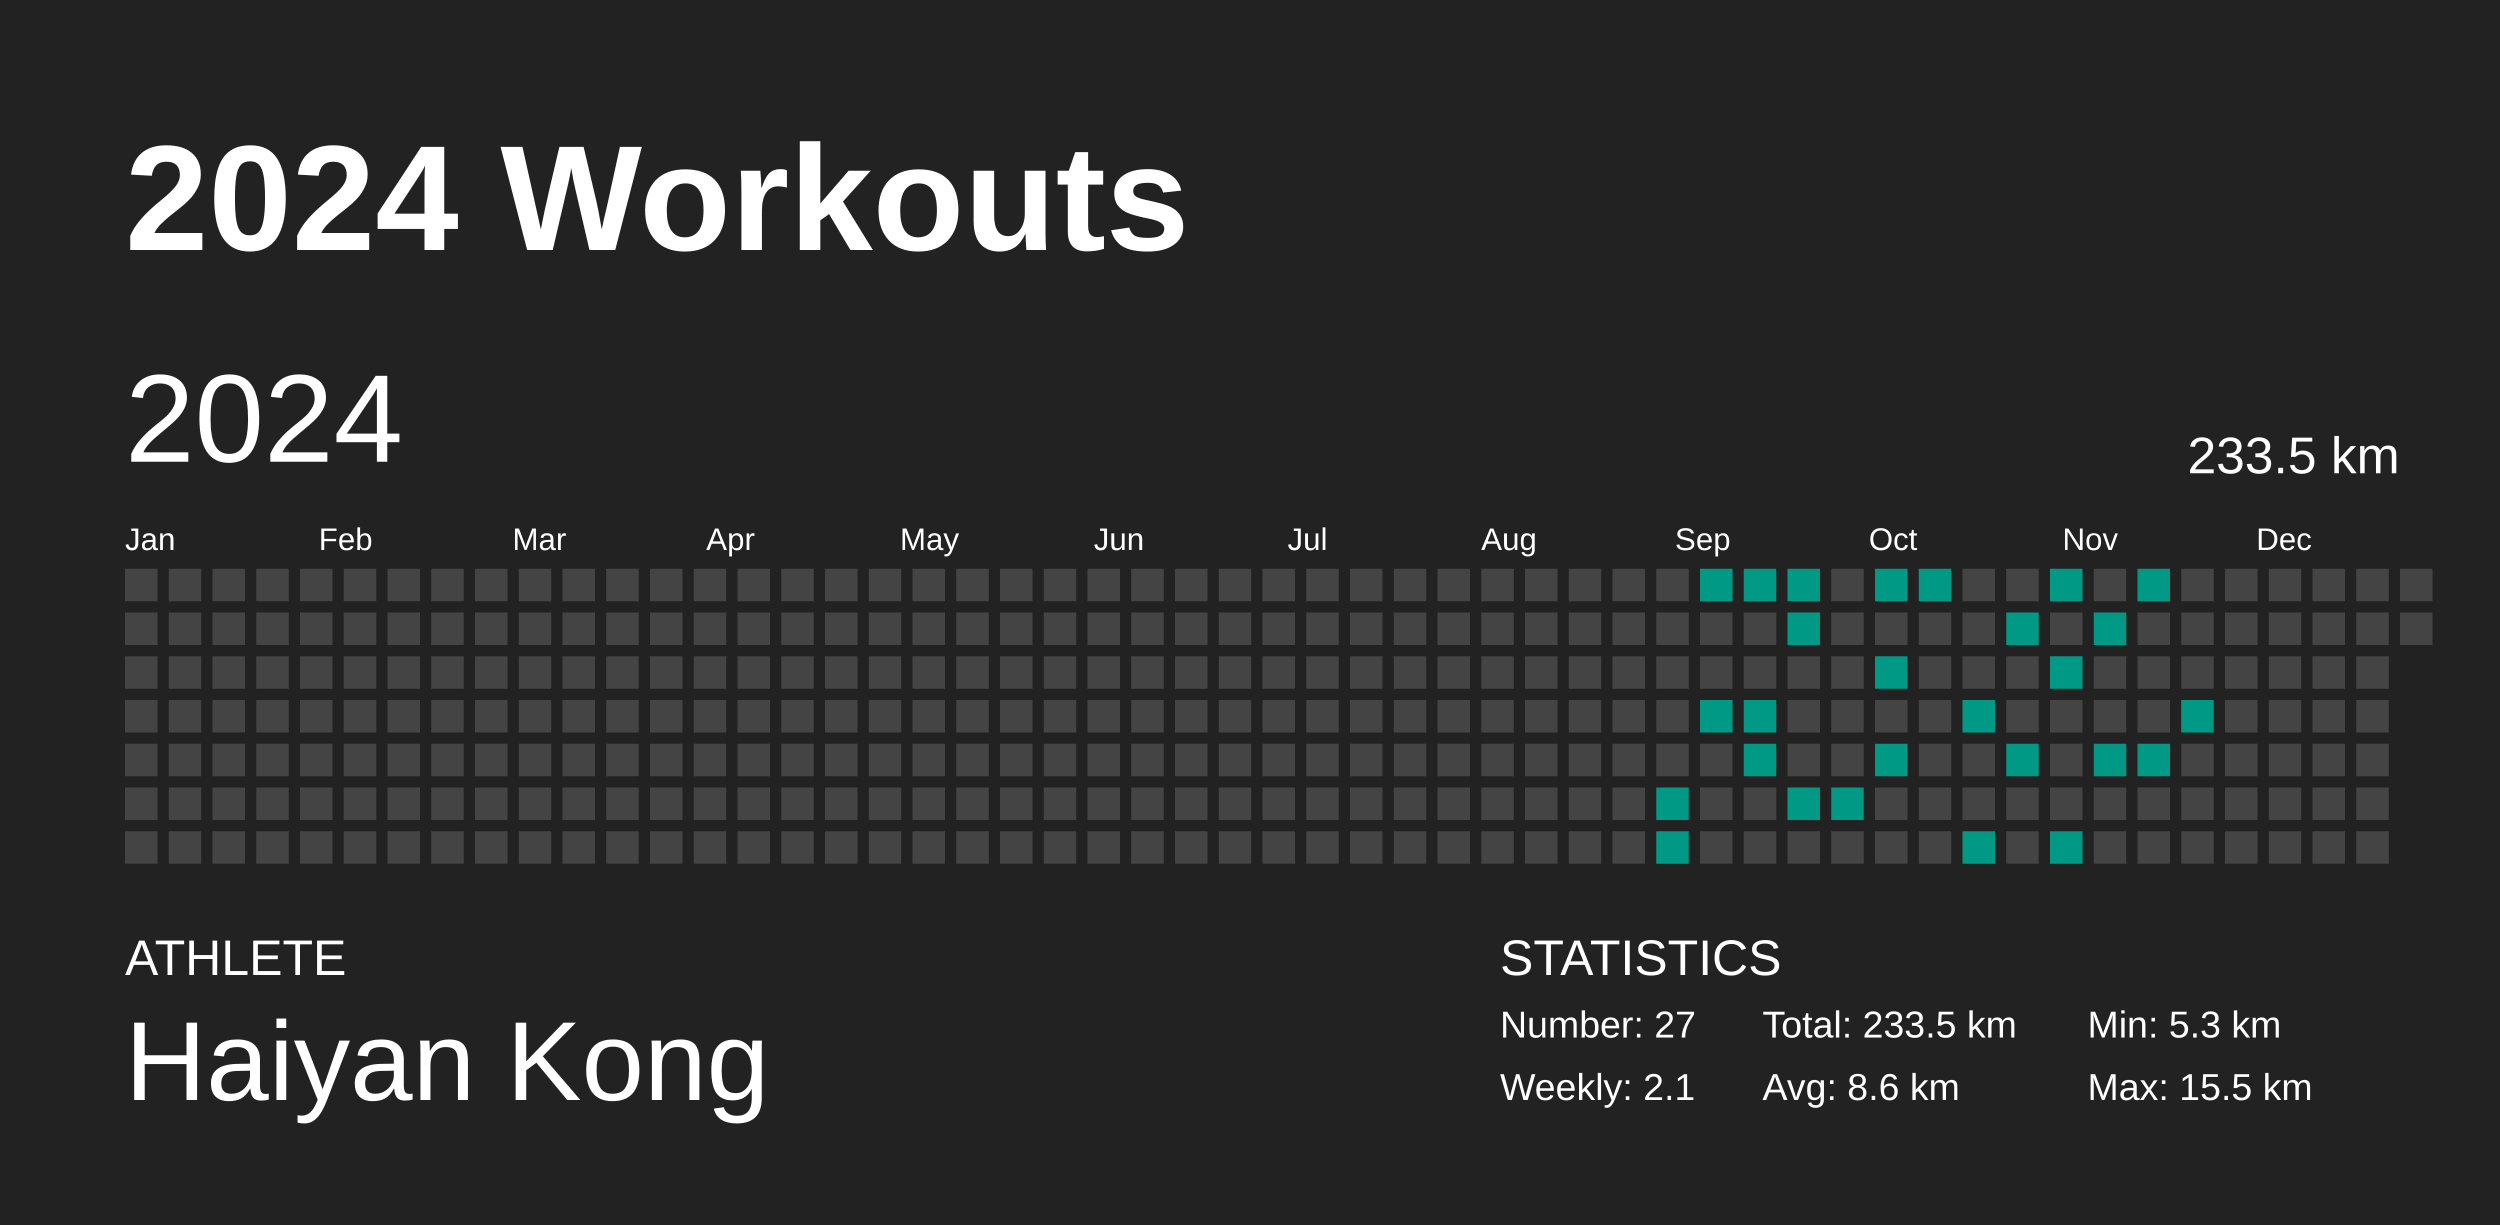
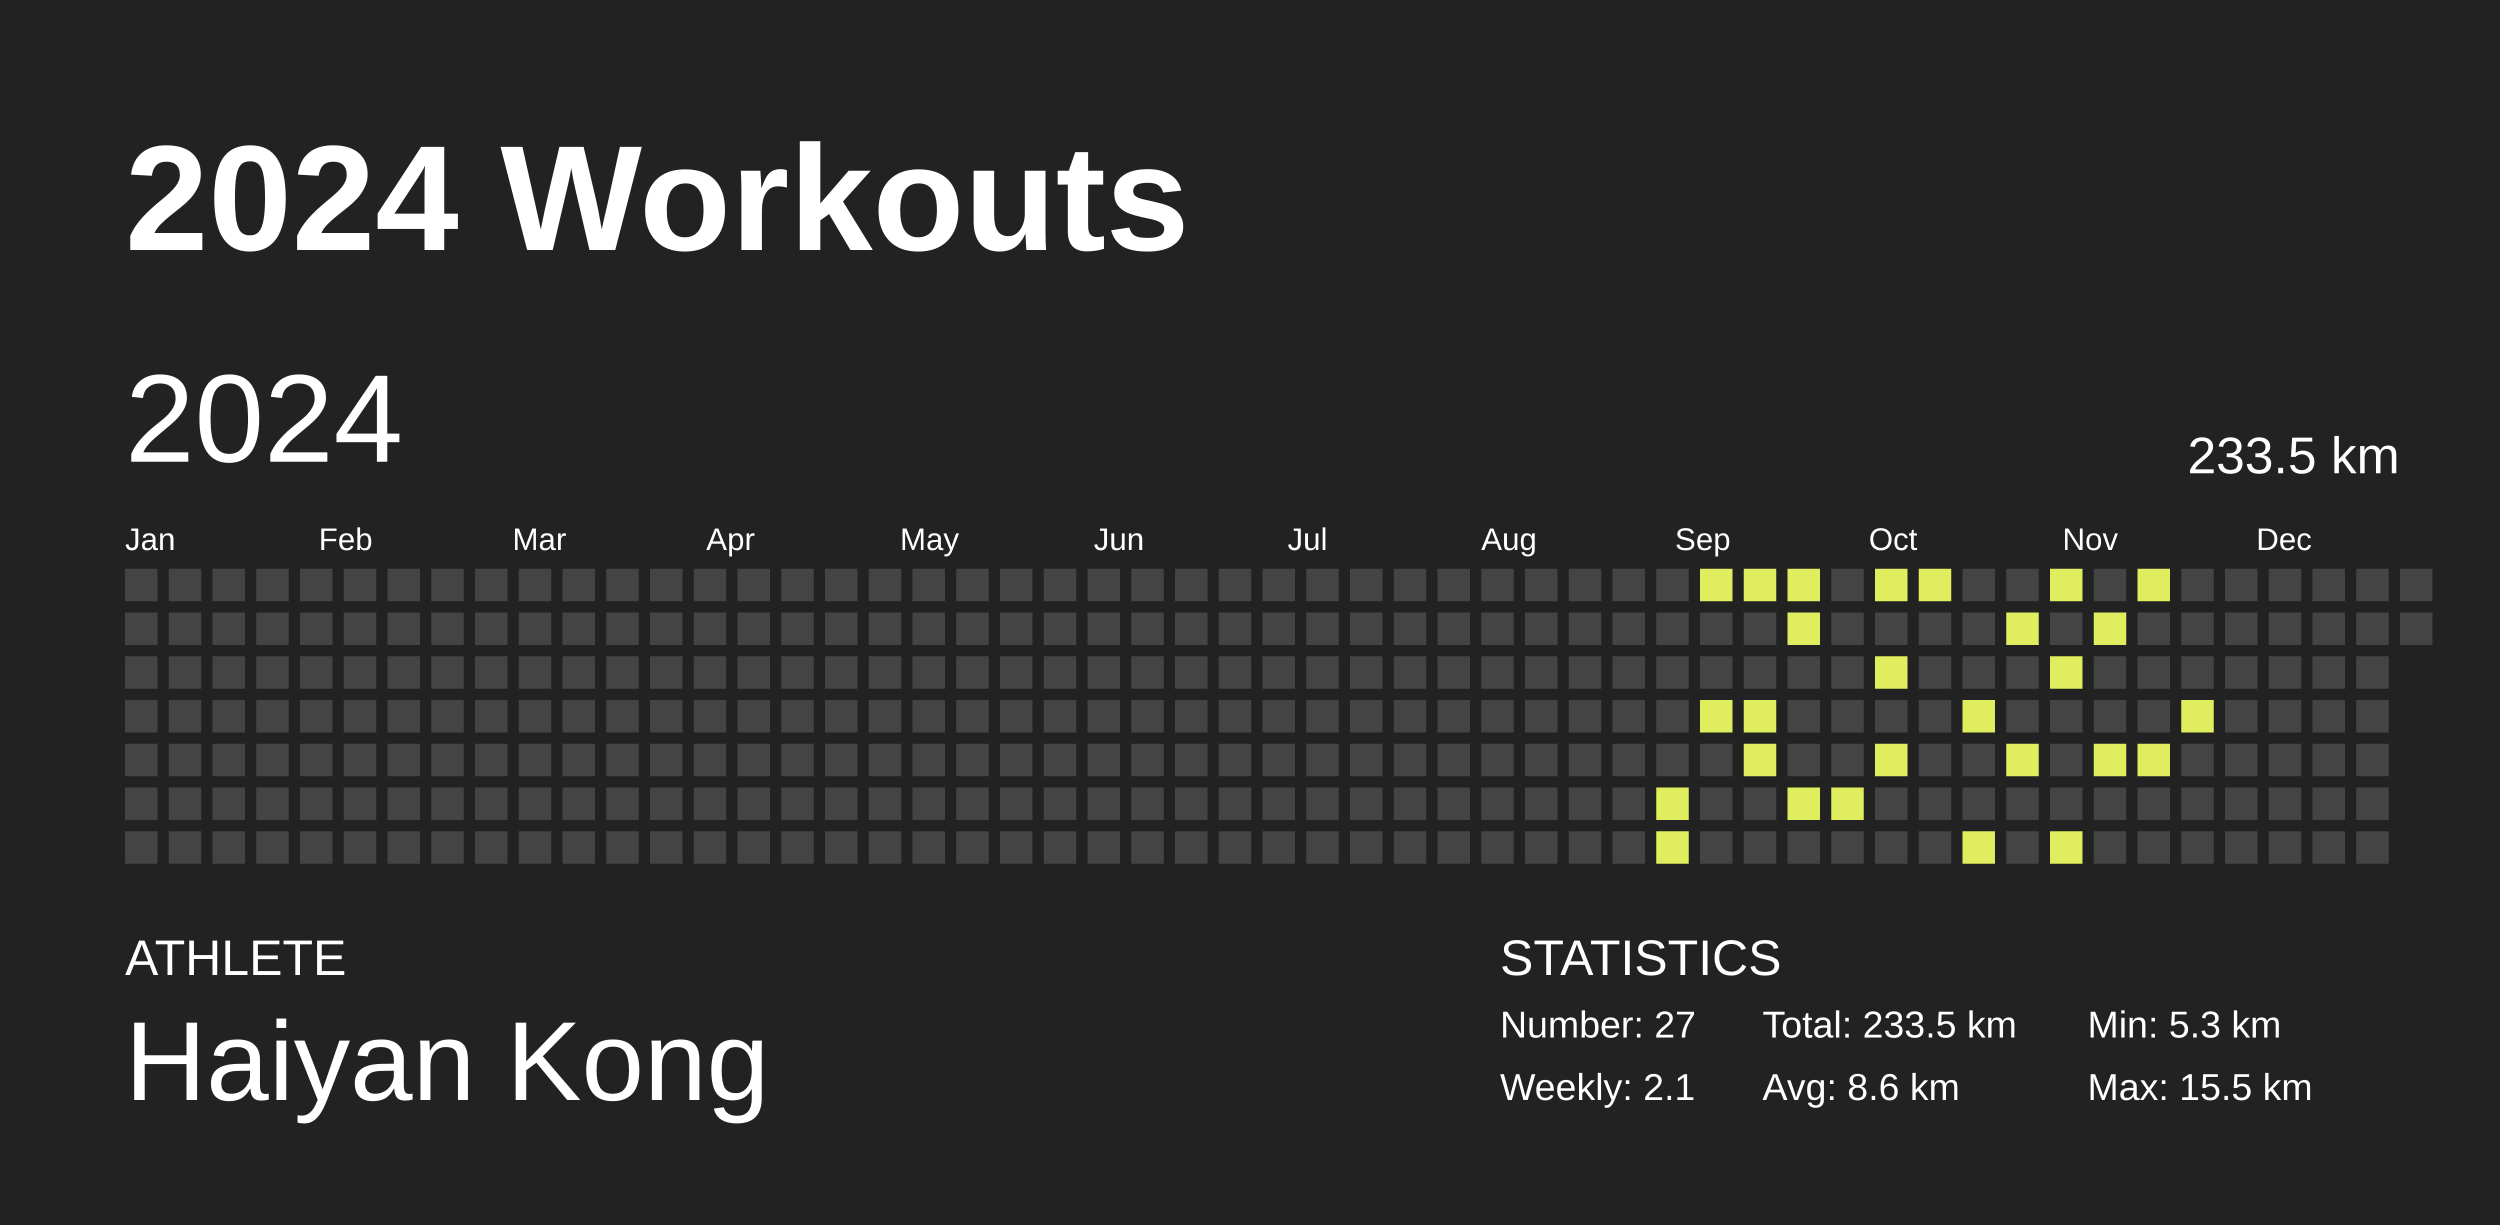
<svg xmlns="http://www.w3.org/2000/svg" baseProfile="full" height="98mm" version="1.1" viewBox="0,0,200,98" width="200mm">
  <defs />
  <rect fill="#222222" height="98" width="200" x="0" y="0" />
  <text fill="#FFFFFF" style="font-size:12px; font-family:Arial; font-weight:bold;" x="10" y="20">2024 Workouts</text>
  <text fill="#FFFFFF" style="font-size:4px; font-family:Arial" x="10" y="78">ATHLETE</text>
  <text fill="#FFFFFF" style="font-size:9px; font-family:Arial" x="10" y="88">Haiyan Kong</text>
  <text fill="#FFFFFF" style="font-size:4px; font-family:Arial" x="120" y="78">STATISTICS</text>
  <text fill="#FFFFFF" style="font-size:3px; font-family:Arial" x="120" y="83">Number: 27</text>
  <text fill="#FFFFFF" style="font-size:3px; font-family:Arial" x="120" y="88">Weekly: 2.1</text>
  <text fill="#FFFFFF" style="font-size:3px; font-family:Arial" x="141" y="83">Total: 233.5 km</text>
  <text fill="#FFFFFF" style="font-size:3px; font-family:Arial" x="141" y="88">Avg: 8.6 km</text>
  <text fill="#FFFFFF" style="font-size:3px; font-family:Arial" x="167" y="83">Min: 5.3 km</text>
  <text fill="#FFFFFF" style="font-size:3px; font-family:Arial" x="167" y="88">Max: 15.5 km</text>
  <text dominant-baseline="hanging" fill="#FFFFFF" style="font-size:10.0px; font-family:Arial;" x="10" y="30">2024</text>
  <text dominant-baseline="hanging" fill="#FFFFFF" style="font-size:4.125px; font-family:Arial;" x="175" y="35">233.5 km</text>
  <text fill="#FFFFFF" style="font-size:2.5px; font-family:Arial" x="10.0" y="44">Jan</text>
  <text fill="#FFFFFF" style="font-size:2.5px; font-family:Arial" x="25.5" y="44">Feb</text>
  <text fill="#FFFFFF" style="font-size:2.5px; font-family:Arial" x="41.0" y="44">Mar</text>
  <text fill="#FFFFFF" style="font-size:2.5px; font-family:Arial" x="56.5" y="44">Apr</text>
  <text fill="#FFFFFF" style="font-size:2.5px; font-family:Arial" x="72.0" y="44">May</text>
  <text fill="#FFFFFF" style="font-size:2.5px; font-family:Arial" x="87.5" y="44">Jun</text>
  <text fill="#FFFFFF" style="font-size:2.5px; font-family:Arial" x="103.0" y="44">Jul</text>
  <text fill="#FFFFFF" style="font-size:2.5px; font-family:Arial" x="118.5" y="44">Aug</text>
  <text fill="#FFFFFF" style="font-size:2.5px; font-family:Arial" x="134.0" y="44">Sep</text>
  <text fill="#FFFFFF" style="font-size:2.5px; font-family:Arial" x="149.5" y="44">Oct</text>
  <text fill="#FFFFFF" style="font-size:2.5px; font-family:Arial" x="165.0" y="44">Nov</text>
  <text fill="#FFFFFF" style="font-size:2.5px; font-family:Arial" x="180.5" y="44">Dec</text>
  <rect fill="#444444" height="2.6" width="2.6" x="10.0" y="45.5" />
  <rect fill="#444444" height="2.6" width="2.6" x="10.0" y="49.0" />
  <rect fill="#444444" height="2.6" width="2.6" x="10.0" y="52.5" />
  <rect fill="#444444" height="2.6" width="2.6" x="10.0" y="56.0" />
  <rect fill="#444444" height="2.6" width="2.6" x="10.0" y="59.5" />
  <rect fill="#444444" height="2.6" width="2.6" x="10.0" y="63.0" />
  <rect fill="#444444" height="2.6" width="2.6" x="10.0" y="66.5" />
  <rect fill="#444444" height="2.6" width="2.6" x="13.5" y="45.5" />
  <rect fill="#444444" height="2.6" width="2.6" x="13.5" y="49.0" />
  <rect fill="#444444" height="2.6" width="2.6" x="13.5" y="52.5" />
  <rect fill="#444444" height="2.6" width="2.6" x="13.5" y="56.0" />
  <rect fill="#444444" height="2.6" width="2.6" x="13.5" y="59.5" />
  <rect fill="#444444" height="2.6" width="2.6" x="13.5" y="63.0" />
  <rect fill="#444444" height="2.6" width="2.6" x="13.5" y="66.5" />
  <rect fill="#444444" height="2.6" width="2.6" x="17.0" y="45.5" />
  <rect fill="#444444" height="2.6" width="2.6" x="17.0" y="49.0" />
  <rect fill="#444444" height="2.6" width="2.6" x="17.0" y="52.5" />
  <rect fill="#444444" height="2.6" width="2.6" x="17.0" y="56.0" />
  <rect fill="#444444" height="2.6" width="2.6" x="17.0" y="59.5" />
  <rect fill="#444444" height="2.6" width="2.6" x="17.0" y="63.0" />
  <rect fill="#444444" height="2.6" width="2.6" x="17.0" y="66.5" />
  <rect fill="#444444" height="2.6" width="2.6" x="20.5" y="45.5" />
  <rect fill="#444444" height="2.6" width="2.6" x="20.5" y="49.0" />
  <rect fill="#444444" height="2.6" width="2.6" x="20.5" y="52.5" />
  <rect fill="#444444" height="2.6" width="2.6" x="20.5" y="56.0" />
  <rect fill="#444444" height="2.6" width="2.6" x="20.5" y="59.5" />
  <rect fill="#444444" height="2.6" width="2.6" x="20.5" y="63.0" />
  <rect fill="#444444" height="2.6" width="2.6" x="20.5" y="66.5" />
  <rect fill="#444444" height="2.6" width="2.6" x="24.0" y="45.5" />
  <rect fill="#444444" height="2.6" width="2.6" x="24.0" y="49.0" />
  <rect fill="#444444" height="2.6" width="2.6" x="24.0" y="52.5" />
  <rect fill="#444444" height="2.6" width="2.6" x="24.0" y="56.0" />
  <rect fill="#444444" height="2.6" width="2.6" x="24.0" y="59.5" />
  <rect fill="#444444" height="2.6" width="2.6" x="24.0" y="63.0" />
  <rect fill="#444444" height="2.6" width="2.6" x="24.0" y="66.5" />
  <rect fill="#444444" height="2.6" width="2.6" x="27.5" y="45.5" />
  <rect fill="#444444" height="2.6" width="2.6" x="27.5" y="49.0" />
  <rect fill="#444444" height="2.6" width="2.6" x="27.5" y="52.5" />
  <rect fill="#444444" height="2.6" width="2.6" x="27.5" y="56.0" />
  <rect fill="#444444" height="2.6" width="2.6" x="27.5" y="59.5" />
  <rect fill="#444444" height="2.6" width="2.6" x="27.5" y="63.0" />
  <rect fill="#444444" height="2.6" width="2.6" x="27.5" y="66.5" />
  <rect fill="#444444" height="2.6" width="2.6" x="31.0" y="45.5" />
  <rect fill="#444444" height="2.6" width="2.6" x="31.0" y="49.0" />
  <rect fill="#444444" height="2.6" width="2.6" x="31.0" y="52.5" />
  <rect fill="#444444" height="2.6" width="2.6" x="31.0" y="56.0" />
  <rect fill="#444444" height="2.6" width="2.6" x="31.0" y="59.5" />
  <rect fill="#444444" height="2.6" width="2.6" x="31.0" y="63.0" />
  <rect fill="#444444" height="2.6" width="2.6" x="31.0" y="66.5" />
  <rect fill="#444444" height="2.6" width="2.6" x="34.5" y="45.5" />
  <rect fill="#444444" height="2.6" width="2.6" x="34.5" y="49.0" />
  <rect fill="#444444" height="2.6" width="2.6" x="34.5" y="52.5" />
  <rect fill="#444444" height="2.6" width="2.6" x="34.5" y="56.0" />
  <rect fill="#444444" height="2.6" width="2.6" x="34.5" y="59.5" />
  <rect fill="#444444" height="2.6" width="2.6" x="34.5" y="63.0" />
  <rect fill="#444444" height="2.6" width="2.6" x="34.5" y="66.5" />
  <rect fill="#444444" height="2.6" width="2.6" x="38.0" y="45.5" />
  <rect fill="#444444" height="2.6" width="2.6" x="38.0" y="49.0" />
  <rect fill="#444444" height="2.6" width="2.6" x="38.0" y="52.5" />
  <rect fill="#444444" height="2.6" width="2.6" x="38.0" y="56.0" />
  <rect fill="#444444" height="2.6" width="2.6" x="38.0" y="59.5" />
  <rect fill="#444444" height="2.6" width="2.6" x="38.0" y="63.0" />
  <rect fill="#444444" height="2.6" width="2.6" x="38.0" y="66.5" />
  <rect fill="#444444" height="2.6" width="2.6" x="41.5" y="45.5" />
  <rect fill="#444444" height="2.6" width="2.6" x="41.5" y="49.0" />
  <rect fill="#444444" height="2.6" width="2.6" x="41.5" y="52.5" />
  <rect fill="#444444" height="2.6" width="2.6" x="41.5" y="56.0" />
  <rect fill="#444444" height="2.6" width="2.6" x="41.5" y="59.5" />
  <rect fill="#444444" height="2.6" width="2.6" x="41.5" y="63.0" />
  <rect fill="#444444" height="2.6" width="2.6" x="41.5" y="66.5" />
  <rect fill="#444444" height="2.6" width="2.6" x="45.0" y="45.5" />
  <rect fill="#444444" height="2.6" width="2.6" x="45.0" y="49.0" />
  <rect fill="#444444" height="2.6" width="2.6" x="45.0" y="52.5" />
  <rect fill="#444444" height="2.6" width="2.6" x="45.0" y="56.0" />
  <rect fill="#444444" height="2.6" width="2.6" x="45.0" y="59.5" />
  <rect fill="#444444" height="2.6" width="2.6" x="45.0" y="63.0" />
  <rect fill="#444444" height="2.6" width="2.6" x="45.0" y="66.5" />
  <rect fill="#444444" height="2.6" width="2.6" x="48.5" y="45.5" />
  <rect fill="#444444" height="2.6" width="2.6" x="48.5" y="49.0" />
  <rect fill="#444444" height="2.6" width="2.6" x="48.5" y="52.5" />
  <rect fill="#444444" height="2.6" width="2.6" x="48.5" y="56.0" />
  <rect fill="#444444" height="2.6" width="2.6" x="48.5" y="59.5" />
  <rect fill="#444444" height="2.6" width="2.6" x="48.5" y="63.0" />
  <rect fill="#444444" height="2.6" width="2.6" x="48.5" y="66.5" />
  <rect fill="#444444" height="2.6" width="2.6" x="52.0" y="45.5" />
  <rect fill="#444444" height="2.6" width="2.6" x="52.0" y="49.0" />
  <rect fill="#444444" height="2.6" width="2.6" x="52.0" y="52.5" />
  <rect fill="#444444" height="2.6" width="2.6" x="52.0" y="56.0" />
  <rect fill="#444444" height="2.6" width="2.6" x="52.0" y="59.5" />
  <rect fill="#444444" height="2.6" width="2.6" x="52.0" y="63.0" />
  <rect fill="#444444" height="2.6" width="2.6" x="52.0" y="66.5" />
  <rect fill="#444444" height="2.6" width="2.6" x="55.5" y="45.5" />
  <rect fill="#444444" height="2.6" width="2.6" x="55.5" y="49.0" />
  <rect fill="#444444" height="2.6" width="2.6" x="55.5" y="52.5" />
  <rect fill="#444444" height="2.6" width="2.6" x="55.5" y="56.0" />
  <rect fill="#444444" height="2.6" width="2.6" x="55.5" y="59.5" />
  <rect fill="#444444" height="2.6" width="2.6" x="55.5" y="63.0" />
  <rect fill="#444444" height="2.6" width="2.6" x="55.5" y="66.5" />
  <rect fill="#444444" height="2.6" width="2.6" x="59.0" y="45.5" />
  <rect fill="#444444" height="2.6" width="2.6" x="59.0" y="49.0" />
  <rect fill="#444444" height="2.6" width="2.6" x="59.0" y="52.5" />
  <rect fill="#444444" height="2.6" width="2.6" x="59.0" y="56.0" />
  <rect fill="#444444" height="2.6" width="2.6" x="59.0" y="59.5" />
  <rect fill="#444444" height="2.6" width="2.6" x="59.0" y="63.0" />
  <rect fill="#444444" height="2.6" width="2.6" x="59.0" y="66.5" />
  <rect fill="#444444" height="2.6" width="2.6" x="62.5" y="45.5" />
  <rect fill="#444444" height="2.6" width="2.6" x="62.5" y="49.0" />
  <rect fill="#444444" height="2.6" width="2.6" x="62.5" y="52.5" />
  <rect fill="#444444" height="2.6" width="2.6" x="62.5" y="56.0" />
  <rect fill="#444444" height="2.6" width="2.6" x="62.5" y="59.5" />
  <rect fill="#444444" height="2.6" width="2.6" x="62.5" y="63.0" />
  <rect fill="#444444" height="2.6" width="2.6" x="62.5" y="66.5" />
  <rect fill="#444444" height="2.6" width="2.6" x="66.0" y="45.5" />
  <rect fill="#444444" height="2.6" width="2.6" x="66.0" y="49.0" />
  <rect fill="#444444" height="2.6" width="2.6" x="66.0" y="52.5" />
  <rect fill="#444444" height="2.6" width="2.6" x="66.0" y="56.0" />
  <rect fill="#444444" height="2.6" width="2.6" x="66.0" y="59.5" />
  <rect fill="#444444" height="2.6" width="2.6" x="66.0" y="63.0" />
  <rect fill="#444444" height="2.6" width="2.6" x="66.0" y="66.5" />
  <rect fill="#444444" height="2.6" width="2.6" x="69.5" y="45.5" />
  <rect fill="#444444" height="2.6" width="2.6" x="69.5" y="49.0" />
  <rect fill="#444444" height="2.6" width="2.6" x="69.5" y="52.5" />
  <rect fill="#444444" height="2.6" width="2.6" x="69.5" y="56.0" />
  <rect fill="#444444" height="2.6" width="2.6" x="69.5" y="59.5" />
  <rect fill="#444444" height="2.6" width="2.6" x="69.5" y="63.0" />
  <rect fill="#444444" height="2.6" width="2.6" x="69.5" y="66.5" />
  <rect fill="#444444" height="2.6" width="2.6" x="73.0" y="45.5" />
  <rect fill="#444444" height="2.6" width="2.6" x="73.0" y="49.0" />
  <rect fill="#444444" height="2.6" width="2.6" x="73.0" y="52.5" />
  <rect fill="#444444" height="2.6" width="2.6" x="73.0" y="56.0" />
  <rect fill="#444444" height="2.6" width="2.6" x="73.0" y="59.5" />
  <rect fill="#444444" height="2.6" width="2.6" x="73.0" y="63.0" />
  <rect fill="#444444" height="2.6" width="2.6" x="73.0" y="66.5" />
  <rect fill="#444444" height="2.6" width="2.6" x="76.5" y="45.5" />
  <rect fill="#444444" height="2.6" width="2.6" x="76.5" y="49.0" />
  <rect fill="#444444" height="2.6" width="2.6" x="76.5" y="52.5" />
  <rect fill="#444444" height="2.6" width="2.6" x="76.5" y="56.0" />
  <rect fill="#444444" height="2.6" width="2.6" x="76.5" y="59.5" />
  <rect fill="#444444" height="2.6" width="2.6" x="76.5" y="63.0" />
  <rect fill="#444444" height="2.6" width="2.6" x="76.5" y="66.5" />
  <rect fill="#444444" height="2.6" width="2.6" x="80.0" y="45.5" />
  <rect fill="#444444" height="2.6" width="2.6" x="80.0" y="49.0" />
  <rect fill="#444444" height="2.6" width="2.6" x="80.0" y="52.5" />
  <rect fill="#444444" height="2.6" width="2.6" x="80.0" y="56.0" />
  <rect fill="#444444" height="2.6" width="2.6" x="80.0" y="59.5" />
  <rect fill="#444444" height="2.6" width="2.6" x="80.0" y="63.0" />
  <rect fill="#444444" height="2.6" width="2.6" x="80.0" y="66.5" />
  <rect fill="#444444" height="2.6" width="2.6" x="83.5" y="45.5" />
  <rect fill="#444444" height="2.6" width="2.6" x="83.5" y="49.0" />
  <rect fill="#444444" height="2.6" width="2.6" x="83.5" y="52.5" />
  <rect fill="#444444" height="2.6" width="2.6" x="83.5" y="56.0" />
  <rect fill="#444444" height="2.6" width="2.6" x="83.5" y="59.5" />
  <rect fill="#444444" height="2.6" width="2.6" x="83.5" y="63.0" />
  <rect fill="#444444" height="2.6" width="2.6" x="83.5" y="66.5" />
  <rect fill="#444444" height="2.6" width="2.6" x="87.0" y="45.5" />
  <rect fill="#444444" height="2.6" width="2.6" x="87.0" y="49.0" />
  <rect fill="#444444" height="2.6" width="2.6" x="87.0" y="52.5" />
  <rect fill="#444444" height="2.6" width="2.6" x="87.0" y="56.0" />
  <rect fill="#444444" height="2.6" width="2.6" x="87.0" y="59.5" />
  <rect fill="#444444" height="2.6" width="2.6" x="87.0" y="63.0" />
  <rect fill="#444444" height="2.6" width="2.6" x="87.0" y="66.5" />
  <rect fill="#444444" height="2.6" width="2.6" x="90.5" y="45.5" />
  <rect fill="#444444" height="2.6" width="2.6" x="90.5" y="49.0" />
  <rect fill="#444444" height="2.6" width="2.6" x="90.5" y="52.5" />
  <rect fill="#444444" height="2.6" width="2.6" x="90.5" y="56.0" />
  <rect fill="#444444" height="2.6" width="2.6" x="90.5" y="59.5" />
  <rect fill="#444444" height="2.6" width="2.6" x="90.5" y="63.0" />
  <rect fill="#444444" height="2.6" width="2.6" x="90.5" y="66.5" />
  <rect fill="#444444" height="2.6" width="2.6" x="94.0" y="45.5" />
  <rect fill="#444444" height="2.6" width="2.6" x="94.0" y="49.0" />
  <rect fill="#444444" height="2.6" width="2.6" x="94.0" y="52.5" />
  <rect fill="#444444" height="2.6" width="2.6" x="94.0" y="56.0" />
  <rect fill="#444444" height="2.6" width="2.6" x="94.0" y="59.5" />
  <rect fill="#444444" height="2.6" width="2.6" x="94.0" y="63.0" />
  <rect fill="#444444" height="2.6" width="2.6" x="94.0" y="66.5" />
  <rect fill="#444444" height="2.6" width="2.6" x="97.5" y="45.5" />
  <rect fill="#444444" height="2.6" width="2.6" x="97.5" y="49.0" />
  <rect fill="#444444" height="2.6" width="2.6" x="97.5" y="52.5" />
  <rect fill="#444444" height="2.6" width="2.6" x="97.5" y="56.0" />
  <rect fill="#444444" height="2.6" width="2.6" x="97.5" y="59.5" />
  <rect fill="#444444" height="2.6" width="2.6" x="97.5" y="63.0" />
  <rect fill="#444444" height="2.6" width="2.6" x="97.5" y="66.5" />
  <rect fill="#444444" height="2.6" width="2.6" x="101.0" y="45.5" />
  <rect fill="#444444" height="2.6" width="2.6" x="101.0" y="49.0" />
  <rect fill="#444444" height="2.6" width="2.6" x="101.0" y="52.5" />
  <rect fill="#444444" height="2.6" width="2.6" x="101.0" y="56.0" />
  <rect fill="#444444" height="2.6" width="2.6" x="101.0" y="59.5" />
  <rect fill="#444444" height="2.6" width="2.6" x="101.0" y="63.0" />
  <rect fill="#444444" height="2.6" width="2.6" x="101.0" y="66.5" />
  <rect fill="#444444" height="2.6" width="2.6" x="104.5" y="45.5" />
  <rect fill="#444444" height="2.6" width="2.6" x="104.5" y="49.0" />
  <rect fill="#444444" height="2.6" width="2.6" x="104.5" y="52.5" />
  <rect fill="#444444" height="2.6" width="2.6" x="104.5" y="56.0" />
  <rect fill="#444444" height="2.6" width="2.6" x="104.5" y="59.5" />
  <rect fill="#444444" height="2.6" width="2.6" x="104.5" y="63.0" />
  <rect fill="#444444" height="2.6" width="2.6" x="104.5" y="66.5" />
  <rect fill="#444444" height="2.6" width="2.6" x="108.0" y="45.5" />
  <rect fill="#444444" height="2.6" width="2.6" x="108.0" y="49.0" />
  <rect fill="#444444" height="2.6" width="2.6" x="108.0" y="52.5" />
  <rect fill="#444444" height="2.6" width="2.6" x="108.0" y="56.0" />
  <rect fill="#444444" height="2.6" width="2.6" x="108.0" y="59.5" />
  <rect fill="#444444" height="2.6" width="2.6" x="108.0" y="63.0" />
  <rect fill="#444444" height="2.6" width="2.6" x="108.0" y="66.5" />
  <rect fill="#444444" height="2.6" width="2.6" x="111.5" y="45.5" />
  <rect fill="#444444" height="2.6" width="2.6" x="111.5" y="49.0" />
  <rect fill="#444444" height="2.6" width="2.6" x="111.5" y="52.5" />
  <rect fill="#444444" height="2.6" width="2.6" x="111.5" y="56.0" />
  <rect fill="#444444" height="2.6" width="2.6" x="111.5" y="59.5" />
  <rect fill="#444444" height="2.6" width="2.6" x="111.5" y="63.0" />
  <rect fill="#444444" height="2.6" width="2.6" x="111.5" y="66.5" />
  <rect fill="#444444" height="2.6" width="2.6" x="115.0" y="45.5" />
  <rect fill="#444444" height="2.6" width="2.6" x="115.0" y="49.0" />
  <rect fill="#444444" height="2.6" width="2.6" x="115.0" y="52.5" />
  <rect fill="#444444" height="2.6" width="2.6" x="115.0" y="56.0" />
  <rect fill="#444444" height="2.6" width="2.6" x="115.0" y="59.5" />
  <rect fill="#444444" height="2.6" width="2.6" x="115.0" y="63.0" />
  <rect fill="#444444" height="2.6" width="2.6" x="115.0" y="66.5" />
  <rect fill="#444444" height="2.6" width="2.6" x="118.5" y="45.5" />
  <rect fill="#444444" height="2.6" width="2.6" x="118.5" y="49.0" />
  <rect fill="#444444" height="2.6" width="2.6" x="118.5" y="52.5" />
  <rect fill="#444444" height="2.6" width="2.6" x="118.5" y="56.0" />
  <rect fill="#444444" height="2.6" width="2.6" x="118.5" y="59.5" />
  <rect fill="#444444" height="2.6" width="2.6" x="118.5" y="63.0" />
  <rect fill="#444444" height="2.6" width="2.6" x="118.5" y="66.5" />
  <rect fill="#444444" height="2.6" width="2.6" x="122.0" y="45.5" />
  <rect fill="#444444" height="2.6" width="2.6" x="122.0" y="49.0" />
  <rect fill="#444444" height="2.6" width="2.6" x="122.0" y="52.5" />
  <rect fill="#444444" height="2.6" width="2.6" x="122.0" y="56.0" />
  <rect fill="#444444" height="2.6" width="2.6" x="122.0" y="59.5" />
  <rect fill="#444444" height="2.6" width="2.6" x="122.0" y="63.0" />
  <rect fill="#444444" height="2.6" width="2.6" x="122.0" y="66.5" />
  <rect fill="#444444" height="2.6" width="2.6" x="125.5" y="45.5" />
  <rect fill="#444444" height="2.6" width="2.6" x="125.5" y="49.0" />
  <rect fill="#444444" height="2.6" width="2.6" x="125.5" y="52.5" />
  <rect fill="#444444" height="2.6" width="2.6" x="125.5" y="56.0" />
  <rect fill="#444444" height="2.6" width="2.6" x="125.5" y="59.5" />
  <rect fill="#444444" height="2.6" width="2.6" x="125.5" y="63.0" />
  <rect fill="#444444" height="2.6" width="2.6" x="125.5" y="66.5" />
  <rect fill="#444444" height="2.6" width="2.6" x="129.0" y="45.5" />
  <rect fill="#444444" height="2.6" width="2.6" x="129.0" y="49.0" />
  <rect fill="#444444" height="2.6" width="2.6" x="129.0" y="52.5" />
  <rect fill="#444444" height="2.6" width="2.6" x="129.0" y="56.0" />
  <rect fill="#444444" height="2.6" width="2.6" x="129.0" y="59.5" />
  <rect fill="#444444" height="2.6" width="2.6" x="129.0" y="63.0" />
  <rect fill="#444444" height="2.6" width="2.6" x="129.0" y="66.5" />
  <rect fill="#444444" height="2.6" width="2.6" x="132.5" y="45.5" />
  <rect fill="#444444" height="2.6" width="2.6" x="132.5" y="49.0" />
  <rect fill="#444444" height="2.6" width="2.6" x="132.5" y="52.5" />
  <rect fill="#444444" height="2.6" width="2.6" x="132.5" y="56.0" />
  <rect fill="#444444" height="2.6" width="2.6" x="132.5" y="59.5" />
-   <rect fill="#009986" height="2.6" width="2.6" x="132.5" y="63.0" />
-   <rect fill="#009986" height="2.6" width="2.6" x="132.5" y="66.5" />
-   <rect fill="#009986" height="2.6" width="2.6" x="136.0" y="45.5" />
+   <rect fill="#e0ed5e" height="2.6" width="2.6" x="132.5" y="63.0" />
+   <rect fill="#e0ed5e" height="2.6" width="2.6" x="132.5" y="66.5" />
+   <rect fill="#e0ed5e" height="2.6" width="2.6" x="136.0" y="45.5" />
  <rect fill="#444444" height="2.6" width="2.6" x="136.0" y="49.0" />
  <rect fill="#444444" height="2.6" width="2.6" x="136.0" y="52.5" />
-   <rect fill="#009986" height="2.6" width="2.6" x="136.0" y="56.0" />
+   <rect fill="#e0ed5e" height="2.6" width="2.6" x="136.0" y="56.0" />
  <rect fill="#444444" height="2.6" width="2.6" x="136.0" y="59.5" />
  <rect fill="#444444" height="2.6" width="2.6" x="136.0" y="63.0" />
  <rect fill="#444444" height="2.6" width="2.6" x="136.0" y="66.5" />
-   <rect fill="#009986" height="2.6" width="2.6" x="139.5" y="45.5" />
+   <rect fill="#e0ed5e" height="2.6" width="2.6" x="139.5" y="45.5" />
  <rect fill="#444444" height="2.6" width="2.6" x="139.5" y="49.0" />
  <rect fill="#444444" height="2.6" width="2.6" x="139.5" y="52.5" />
-   <rect fill="#009986" height="2.6" width="2.6" x="139.5" y="56.0" />
-   <rect fill="#009986" height="2.6" width="2.6" x="139.5" y="59.5" />
+   <rect fill="#e0ed5e" height="2.6" width="2.6" x="139.5" y="56.0" />
+   <rect fill="#e0ed5e" height="2.6" width="2.6" x="139.5" y="59.5" />
  <rect fill="#444444" height="2.6" width="2.6" x="139.5" y="63.0" />
  <rect fill="#444444" height="2.6" width="2.6" x="139.5" y="66.5" />
-   <rect fill="#009986" height="2.6" width="2.6" x="143.0" y="45.5" />
-   <rect fill="#009986" height="2.6" width="2.6" x="143.0" y="49.0" />
+   <rect fill="#e0ed5e" height="2.6" width="2.6" x="143.0" y="45.5" />
+   <rect fill="#e0ed5e" height="2.6" width="2.6" x="143.0" y="49.0" />
  <rect fill="#444444" height="2.6" width="2.6" x="143.0" y="52.5" />
  <rect fill="#444444" height="2.6" width="2.6" x="143.0" y="56.0" />
  <rect fill="#444444" height="2.6" width="2.6" x="143.0" y="59.5" />
-   <rect fill="#009986" height="2.6" width="2.6" x="143.0" y="63.0" />
+   <rect fill="#e0ed5e" height="2.6" width="2.6" x="143.0" y="63.0" />
  <rect fill="#444444" height="2.6" width="2.6" x="143.0" y="66.5" />
  <rect fill="#444444" height="2.6" width="2.6" x="146.5" y="45.5" />
  <rect fill="#444444" height="2.6" width="2.6" x="146.5" y="49.0" />
  <rect fill="#444444" height="2.6" width="2.6" x="146.5" y="52.5" />
  <rect fill="#444444" height="2.6" width="2.6" x="146.5" y="56.0" />
  <rect fill="#444444" height="2.6" width="2.6" x="146.5" y="59.5" />
-   <rect fill="#009986" height="2.6" width="2.6" x="146.5" y="63.0" />
+   <rect fill="#e0ed5e" height="2.6" width="2.6" x="146.5" y="63.0" />
  <rect fill="#444444" height="2.6" width="2.6" x="146.5" y="66.5" />
-   <rect fill="#009986" height="2.6" width="2.6" x="150.0" y="45.5" />
+   <rect fill="#e0ed5e" height="2.6" width="2.6" x="150.0" y="45.5" />
  <rect fill="#444444" height="2.6" width="2.6" x="150.0" y="49.0" />
-   <rect fill="#009986" height="2.6" width="2.6" x="150.0" y="52.5" />
+   <rect fill="#e0ed5e" height="2.6" width="2.6" x="150.0" y="52.5" />
  <rect fill="#444444" height="2.6" width="2.6" x="150.0" y="56.0" />
-   <rect fill="#009986" height="2.6" width="2.6" x="150.0" y="59.5" />
+   <rect fill="#e0ed5e" height="2.6" width="2.6" x="150.0" y="59.5" />
  <rect fill="#444444" height="2.6" width="2.6" x="150.0" y="63.0" />
  <rect fill="#444444" height="2.6" width="2.6" x="150.0" y="66.5" />
-   <rect fill="#009986" height="2.6" width="2.6" x="153.5" y="45.5" />
+   <rect fill="#e0ed5e" height="2.6" width="2.6" x="153.5" y="45.5" />
  <rect fill="#444444" height="2.6" width="2.6" x="153.5" y="49.0" />
  <rect fill="#444444" height="2.6" width="2.6" x="153.5" y="52.5" />
  <rect fill="#444444" height="2.6" width="2.6" x="153.5" y="56.0" />
  <rect fill="#444444" height="2.6" width="2.6" x="153.5" y="59.5" />
  <rect fill="#444444" height="2.6" width="2.6" x="153.5" y="63.0" />
  <rect fill="#444444" height="2.6" width="2.6" x="153.5" y="66.5" />
  <rect fill="#444444" height="2.6" width="2.6" x="157.0" y="45.5" />
  <rect fill="#444444" height="2.6" width="2.6" x="157.0" y="49.0" />
  <rect fill="#444444" height="2.6" width="2.6" x="157.0" y="52.5" />
-   <rect fill="#009986" height="2.6" width="2.6" x="157.0" y="56.0" />
+   <rect fill="#e0ed5e" height="2.6" width="2.6" x="157.0" y="56.0" />
  <rect fill="#444444" height="2.6" width="2.6" x="157.0" y="59.5" />
  <rect fill="#444444" height="2.6" width="2.6" x="157.0" y="63.0" />
-   <rect fill="#009986" height="2.6" width="2.6" x="157.0" y="66.5" />
+   <rect fill="#e0ed5e" height="2.6" width="2.6" x="157.0" y="66.5" />
  <rect fill="#444444" height="2.6" width="2.6" x="160.5" y="45.5" />
-   <rect fill="#009986" height="2.6" width="2.6" x="160.5" y="49.0" />
+   <rect fill="#e0ed5e" height="2.6" width="2.6" x="160.5" y="49.0" />
  <rect fill="#444444" height="2.6" width="2.6" x="160.5" y="52.5" />
  <rect fill="#444444" height="2.6" width="2.6" x="160.5" y="56.0" />
-   <rect fill="#009986" height="2.6" width="2.6" x="160.5" y="59.5" />
+   <rect fill="#e0ed5e" height="2.6" width="2.6" x="160.5" y="59.5" />
  <rect fill="#444444" height="2.6" width="2.6" x="160.5" y="63.0" />
  <rect fill="#444444" height="2.6" width="2.6" x="160.5" y="66.5" />
-   <rect fill="#009986" height="2.6" width="2.6" x="164.0" y="45.5" />
+   <rect fill="#e0ed5e" height="2.6" width="2.6" x="164.0" y="45.5" />
  <rect fill="#444444" height="2.6" width="2.6" x="164.0" y="49.0" />
-   <rect fill="#009986" height="2.6" width="2.6" x="164.0" y="52.5" />
+   <rect fill="#e0ed5e" height="2.6" width="2.6" x="164.0" y="52.5" />
  <rect fill="#444444" height="2.6" width="2.6" x="164.0" y="56.0" />
  <rect fill="#444444" height="2.6" width="2.6" x="164.0" y="59.5" />
  <rect fill="#444444" height="2.6" width="2.6" x="164.0" y="63.0" />
-   <rect fill="#009986" height="2.6" width="2.6" x="164.0" y="66.5" />
+   <rect fill="#e0ed5e" height="2.6" width="2.6" x="164.0" y="66.5" />
  <rect fill="#444444" height="2.6" width="2.6" x="167.5" y="45.5" />
-   <rect fill="#009986" height="2.6" width="2.6" x="167.5" y="49.0" />
+   <rect fill="#e0ed5e" height="2.6" width="2.6" x="167.5" y="49.0" />
  <rect fill="#444444" height="2.6" width="2.6" x="167.5" y="52.5" />
  <rect fill="#444444" height="2.6" width="2.6" x="167.5" y="56.0" />
-   <rect fill="#009986" height="2.6" width="2.6" x="167.5" y="59.5" />
+   <rect fill="#e0ed5e" height="2.6" width="2.6" x="167.5" y="59.5" />
  <rect fill="#444444" height="2.6" width="2.6" x="167.5" y="63.0" />
  <rect fill="#444444" height="2.6" width="2.6" x="167.5" y="66.5" />
-   <rect fill="#009986" height="2.6" width="2.6" x="171.0" y="45.5" />
+   <rect fill="#e0ed5e" height="2.6" width="2.6" x="171.0" y="45.5" />
  <rect fill="#444444" height="2.6" width="2.6" x="171.0" y="49.0" />
  <rect fill="#444444" height="2.6" width="2.6" x="171.0" y="52.5" />
  <rect fill="#444444" height="2.6" width="2.6" x="171.0" y="56.0" />
-   <rect fill="#009986" height="2.6" width="2.6" x="171.0" y="59.5" />
+   <rect fill="#e0ed5e" height="2.6" width="2.6" x="171.0" y="59.5" />
  <rect fill="#444444" height="2.6" width="2.6" x="171.0" y="63.0" />
  <rect fill="#444444" height="2.6" width="2.6" x="171.0" y="66.5" />
  <rect fill="#444444" height="2.6" width="2.6" x="174.5" y="45.5" />
  <rect fill="#444444" height="2.6" width="2.6" x="174.5" y="49.0" />
  <rect fill="#444444" height="2.6" width="2.6" x="174.5" y="52.5" />
-   <rect fill="#009986" height="2.6" width="2.6" x="174.5" y="56.0" />
+   <rect fill="#e0ed5e" height="2.6" width="2.6" x="174.5" y="56.0" />
  <rect fill="#444444" height="2.6" width="2.6" x="174.5" y="59.5" />
  <rect fill="#444444" height="2.6" width="2.6" x="174.5" y="63.0" />
  <rect fill="#444444" height="2.6" width="2.6" x="174.5" y="66.5" />
  <rect fill="#444444" height="2.6" width="2.6" x="178.0" y="45.5" />
  <rect fill="#444444" height="2.6" width="2.6" x="178.0" y="49.0" />
  <rect fill="#444444" height="2.6" width="2.6" x="178.0" y="52.5" />
  <rect fill="#444444" height="2.6" width="2.6" x="178.0" y="56.0" />
  <rect fill="#444444" height="2.6" width="2.6" x="178.0" y="59.5" />
  <rect fill="#444444" height="2.6" width="2.6" x="178.0" y="63.0" />
  <rect fill="#444444" height="2.6" width="2.6" x="178.0" y="66.5" />
  <rect fill="#444444" height="2.6" width="2.6" x="181.5" y="45.5" />
  <rect fill="#444444" height="2.6" width="2.6" x="181.5" y="49.0" />
  <rect fill="#444444" height="2.6" width="2.6" x="181.5" y="52.5" />
  <rect fill="#444444" height="2.6" width="2.6" x="181.5" y="56.0" />
  <rect fill="#444444" height="2.6" width="2.6" x="181.5" y="59.5" />
  <rect fill="#444444" height="2.6" width="2.6" x="181.5" y="63.0" />
  <rect fill="#444444" height="2.6" width="2.6" x="181.5" y="66.5" />
  <rect fill="#444444" height="2.6" width="2.6" x="185.0" y="45.5" />
  <rect fill="#444444" height="2.6" width="2.6" x="185.0" y="49.0" />
  <rect fill="#444444" height="2.6" width="2.6" x="185.0" y="52.5" />
  <rect fill="#444444" height="2.6" width="2.6" x="185.0" y="56.0" />
  <rect fill="#444444" height="2.6" width="2.6" x="185.0" y="59.5" />
  <rect fill="#444444" height="2.6" width="2.6" x="185.0" y="63.0" />
  <rect fill="#444444" height="2.6" width="2.6" x="185.0" y="66.5" />
  <rect fill="#444444" height="2.6" width="2.6" x="188.5" y="45.5" />
  <rect fill="#444444" height="2.6" width="2.6" x="188.5" y="49.0" />
  <rect fill="#444444" height="2.6" width="2.6" x="188.5" y="52.5" />
  <rect fill="#444444" height="2.6" width="2.6" x="188.5" y="56.0" />
  <rect fill="#444444" height="2.6" width="2.6" x="188.5" y="59.5" />
  <rect fill="#444444" height="2.6" width="2.6" x="188.5" y="63.0" />
  <rect fill="#444444" height="2.6" width="2.6" x="188.5" y="66.5" />
  <rect fill="#444444" height="2.6" width="2.6" x="192.0" y="45.5" />
  <rect fill="#444444" height="2.6" width="2.6" x="192.0" y="49.0" />
</svg>
